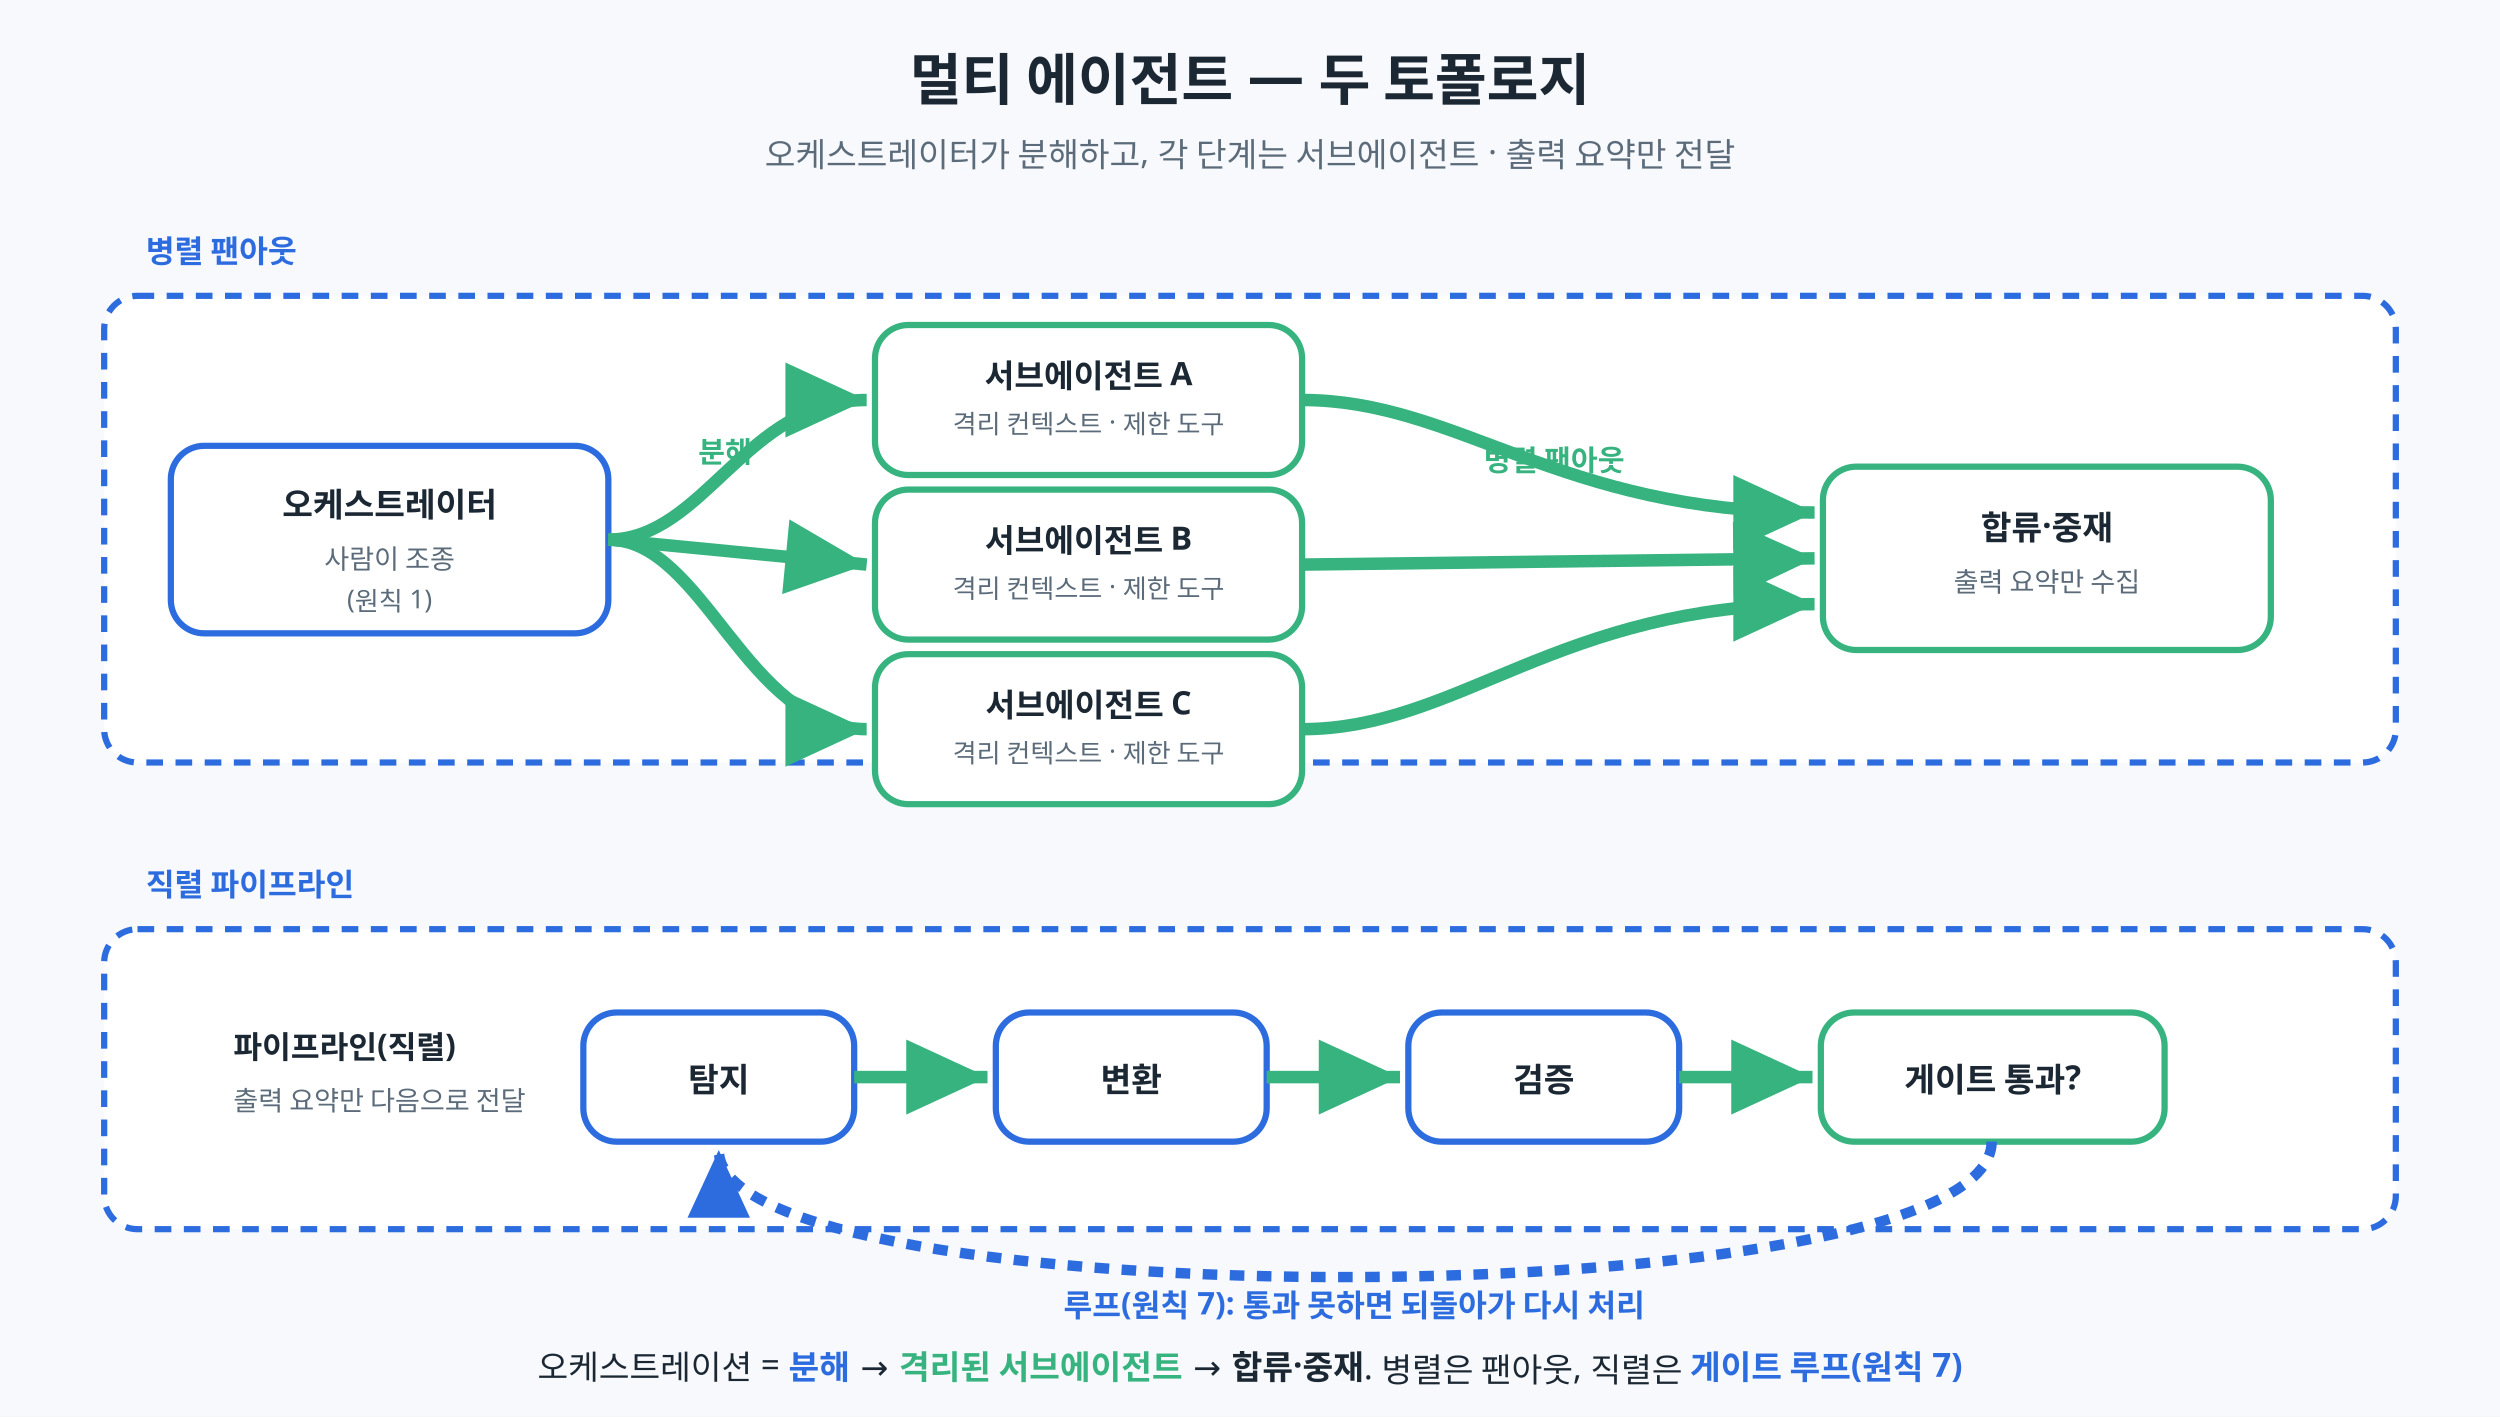
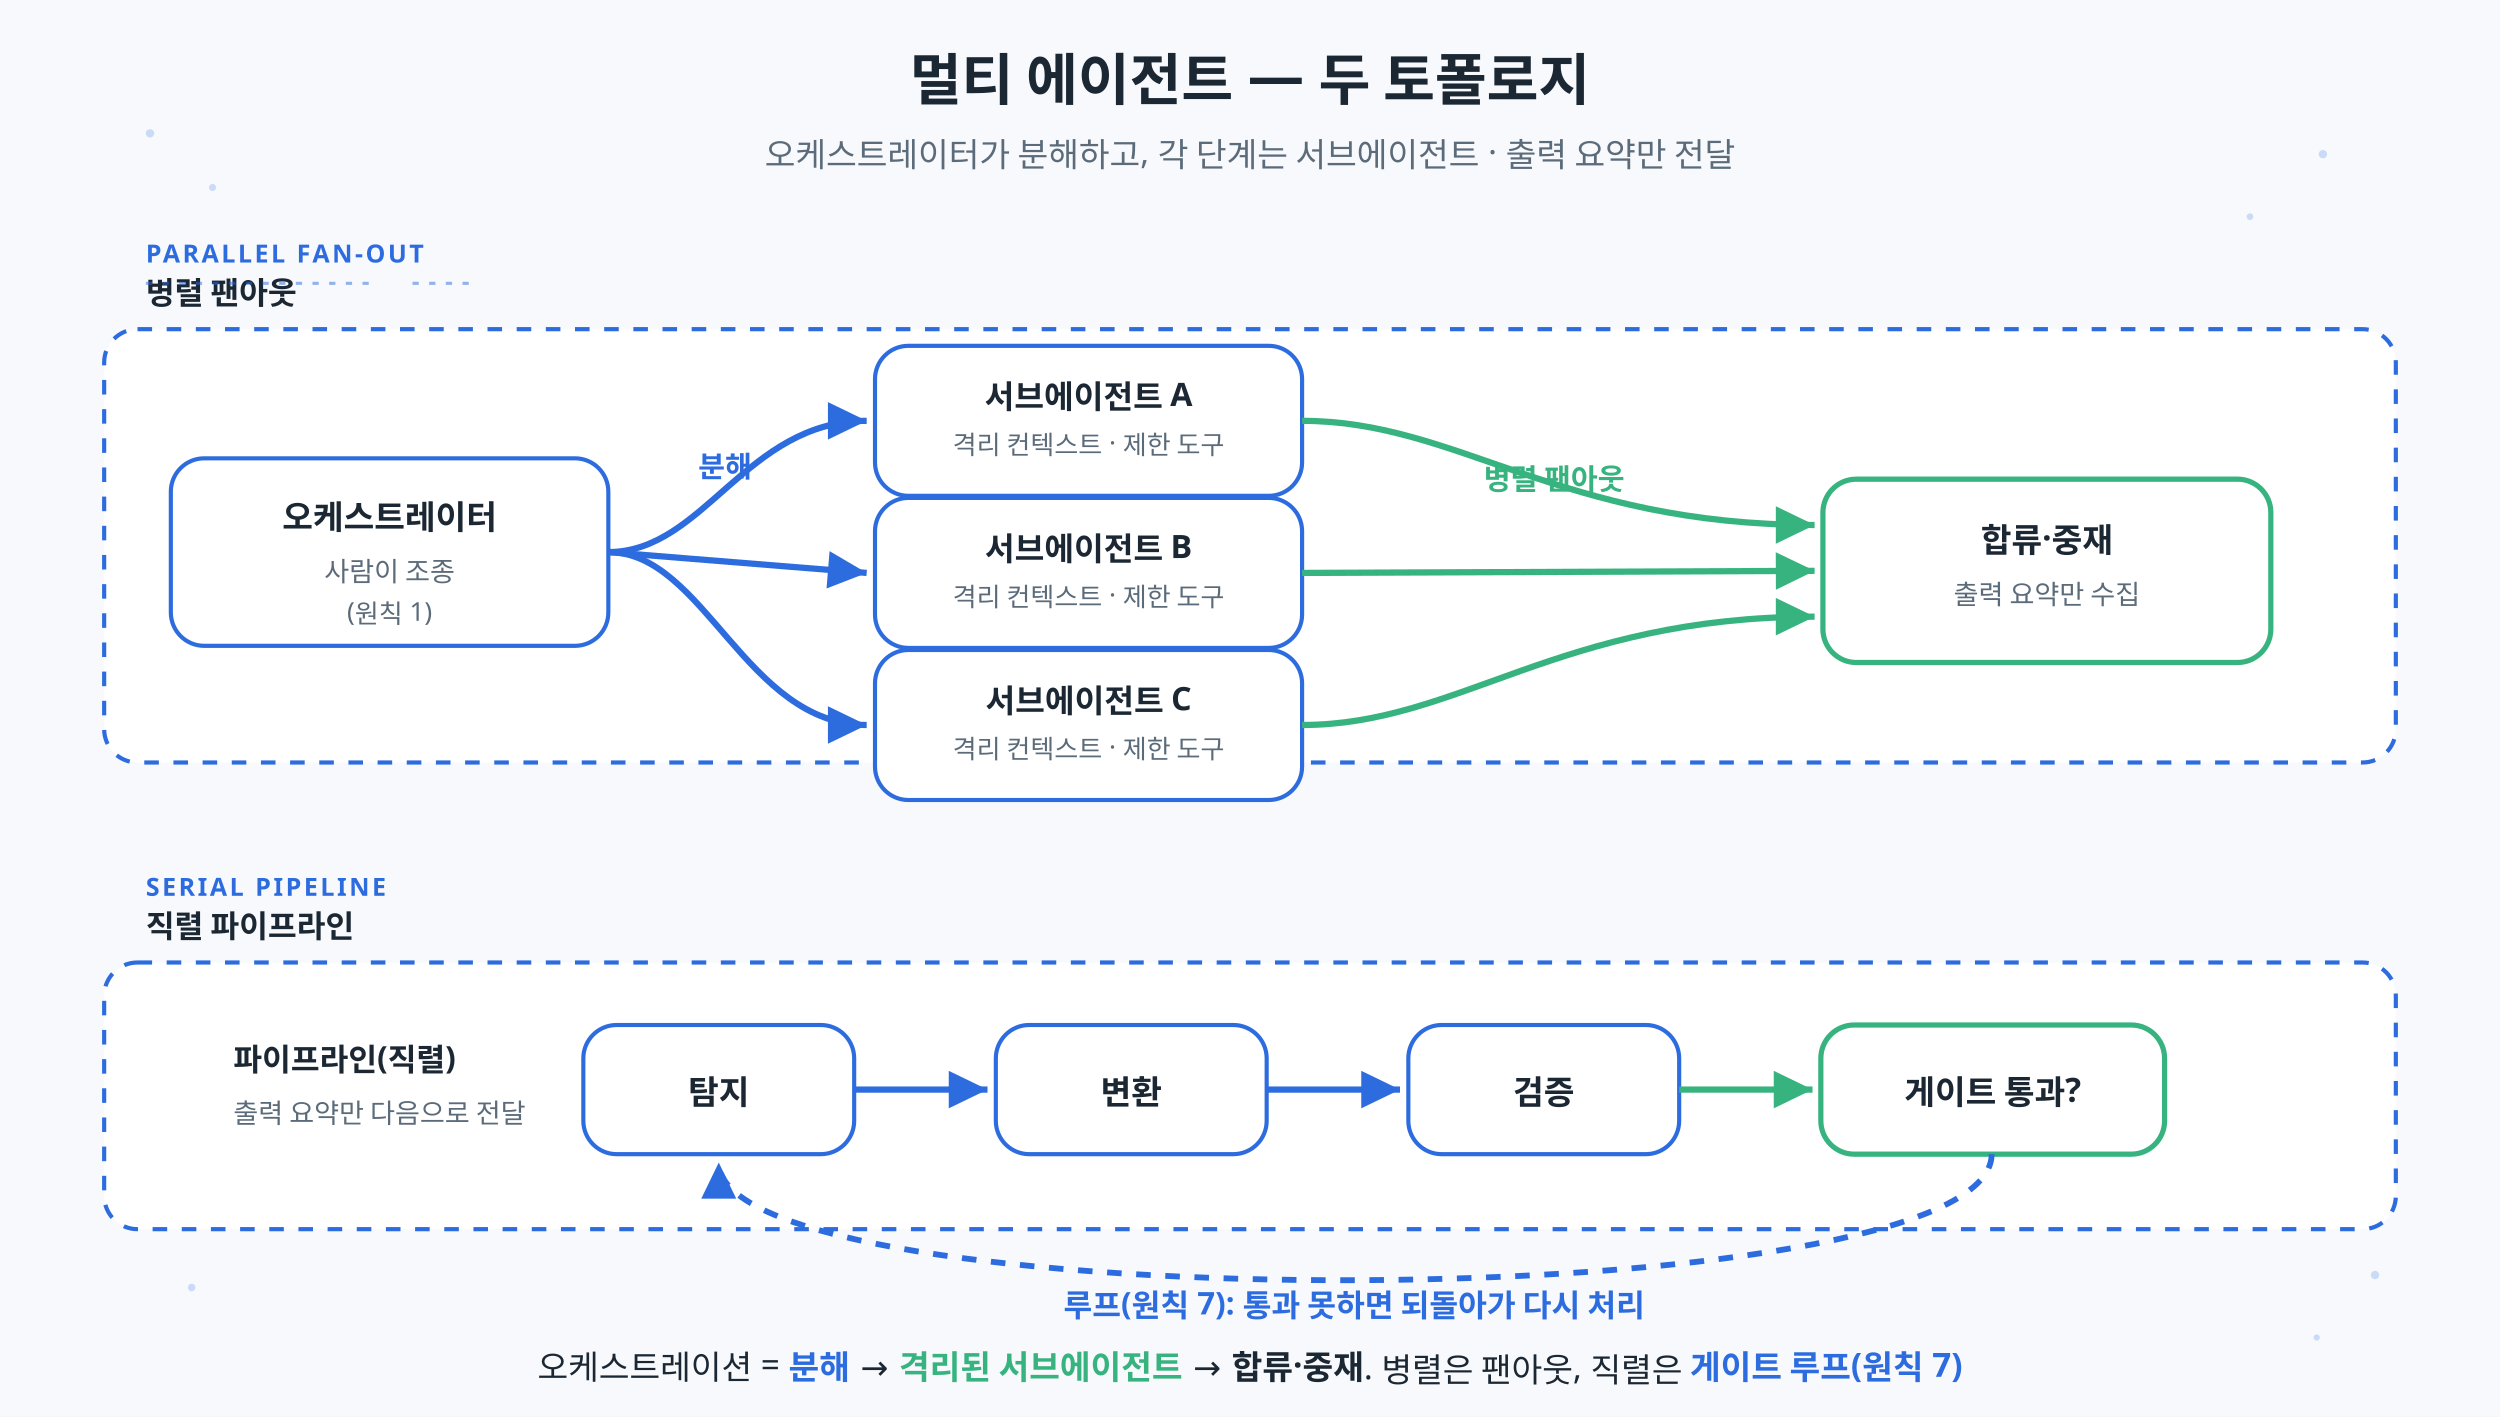
<svg xmlns="http://www.w3.org/2000/svg" viewBox="0 0 1200 680" font-family="Apple SD Gothic Neo, sans-serif">
  <defs>
-     <marker id="ok" markerWidth="9" markerHeight="9" refX="6.5" refY="3" orient="auto" markerUnits="strokeWidth">
-       <path d="M0,0 L6.5,3 L0,6 Z" fill="#36B37E" />
+     <marker id="arrowBlue" markerWidth="8" markerHeight="8" refX="6.2" refY="3" orient="auto" markerUnits="strokeWidth">
+       <path d="M0,0 L6.2,3 L0,6 Z" fill="#2D6CDF" />
    </marker>
-     <marker id="loop" markerWidth="9" markerHeight="9" refX="6.5" refY="3" orient="auto" markerUnits="strokeWidth">
-       <path d="M0,0 L6.5,3 L0,6 Z" fill="#2D6CDF" />
-     </marker>
-     <marker id="esc" markerWidth="9" markerHeight="9" refX="6.5" refY="3" orient="auto" markerUnits="strokeWidth">
-       <path d="M0,0 L6.5,3 L0,6 Z" fill="#5B6B7A" />
+     <marker id="arrowGreen" markerWidth="8" markerHeight="8" refX="6.2" refY="3" orient="auto" markerUnits="strokeWidth">
+       <path d="M0,0 L6.2,3 L0,6 Z" fill="#36B37E" />
    </marker>
  </defs>
  <rect x="0" y="0" width="1200" height="680" fill="#F7F9FC" />
+   <g opacity="0.22" fill="#2D6CDF">
+     <circle cx="72" cy="64" r="2" />
+     <circle cx="102" cy="90" r="1.7" />
+     <circle cx="1115" cy="74" r="2" />
+     <circle cx="1080" cy="104" r="1.6" />
+     <circle cx="92" cy="618" r="1.8" />
+     <circle cx="1140" cy="612" r="2" />
+     <circle cx="1112" cy="642" r="1.5" />
+   </g>
  <text x="600" y="48" text-anchor="middle" font-size="27" font-weight="700" fill="#1B2733">멀티 에이전트 — 두 토폴로지</text>
  <text x="600" y="80" text-anchor="middle" font-size="16" fill="#5B6B7A">오케스트레이터가 분해하고, 각 단계는 서브에이전트 · 출력 요약만 전달</text>
-   <text x="70" y="126" font-size="15" font-weight="700" fill="#2D6CDF">병렬 팬아웃</text>
-   <rect x="50" y="142" width="1100" height="224" rx="16" fill="#FFFFFF" stroke="#2D6CDF" stroke-width="3" stroke-dasharray="8 6" />
-   <rect x="82" y="214" width="210" height="90" rx="16" fill="#FFFFFF" stroke="#2D6CDF" stroke-width="3" />
-   <text x="187" y="248" text-anchor="middle" font-size="16" font-weight="700" fill="#1B2733">오케스트레이터</text>
-   <text x="187" y="273" text-anchor="middle" font-size="13" fill="#5B6B7A">사람이 조종</text>
-   <text x="187" y="292" text-anchor="middle" font-size="12.5" fill="#5B6B7A">(원칙 1)</text>
-   <rect x="420" y="156" width="205" height="72" rx="16" fill="#FFFFFF" stroke="#36B37E" stroke-width="3" />
-   <text x="522.5" y="186" text-anchor="middle" font-size="15.5" font-weight="700" fill="#1B2733">서브에이전트 A</text>
-   <text x="522.5" y="208" text-anchor="middle" font-size="12.5" fill="#5B6B7A">격리 컨텍스트 · 제한 도구</text>
-   <rect x="420" y="235" width="205" height="72" rx="16" fill="#FFFFFF" stroke="#36B37E" stroke-width="3" />
-   <text x="522.5" y="265" text-anchor="middle" font-size="15.5" font-weight="700" fill="#1B2733">서브에이전트 B</text>
-   <text x="522.5" y="287" text-anchor="middle" font-size="12.5" fill="#5B6B7A">격리 컨텍스트 · 제한 도구</text>
-   <rect x="420" y="314" width="205" height="72" rx="16" fill="#FFFFFF" stroke="#36B37E" stroke-width="3" />
-   <text x="522.5" y="344" text-anchor="middle" font-size="15.5" font-weight="700" fill="#1B2733">서브에이전트 C</text>
-   <text x="522.5" y="366" text-anchor="middle" font-size="12.5" fill="#5B6B7A">격리 컨텍스트 · 제한 도구</text>
-   <rect x="875" y="224" width="215" height="88" rx="16" fill="#FFFFFF" stroke="#36B37E" stroke-width="3" />
-   <text x="982.5" y="259" text-anchor="middle" font-size="16" font-weight="700" fill="#1B2733">합류·중재</text>
-   <text x="982.5" y="284" text-anchor="middle" font-size="13" fill="#5B6B7A">출력 요약만 수집</text>
-   <path d="M 292 259 C 338 259, 358 192, 416 192" fill="none" stroke="#36B37E" stroke-width="6" marker-end="url(#ok)" />
-   <line x1="292" y1="259" x2="416" y2="271" stroke="#36B37E" stroke-width="6" marker-end="url(#ok)" />
-   <path d="M 292 259 C 338 259, 358 350, 416 350" fill="none" stroke="#36B37E" stroke-width="6" marker-end="url(#ok)" />
-   <text x="348" y="222" text-anchor="middle" font-size="14" font-weight="700" fill="#36B37E">분해</text>
-   <path d="M 625 192 C 700 192, 748 246, 871 246" fill="none" stroke="#36B37E" stroke-width="6" marker-end="url(#ok)" />
-   <line x1="625" y1="271" x2="871" y2="268" stroke="#36B37E" stroke-width="6" marker-end="url(#ok)" />
-   <path d="M 625 350 C 700 350, 748 290, 871 290" fill="none" stroke="#36B37E" stroke-width="6" marker-end="url(#ok)" />
-   <text x="746" y="226" text-anchor="middle" font-size="14" font-weight="700" fill="#36B37E">병렬 팬아웃</text>
-   <text x="70" y="430" font-size="15" font-weight="700" fill="#2D6CDF">직렬 파이프라인</text>
-   <rect x="50" y="446" width="1100" height="144" rx="16" fill="#FFFFFF" stroke="#2D6CDF" stroke-width="3" stroke-dasharray="8 6" />
-   <text x="112" y="508" font-size="15" font-weight="700" fill="#1B2733">파이프라인(직렬)</text>
-   <text x="112" y="533" font-size="13" fill="#5B6B7A">출력 요약만 다음으로 전달</text>
-   <rect x="280" y="486" width="130" height="62" rx="16" fill="#FFFFFF" stroke="#2D6CDF" stroke-width="3" />
-   <text x="345" y="524" text-anchor="middle" font-size="16" font-weight="700" fill="#1B2733">탐지</text>
-   <rect x="478" y="486" width="130" height="62" rx="16" fill="#FFFFFF" stroke="#2D6CDF" stroke-width="3" />
-   <text x="543" y="524" text-anchor="middle" font-size="16" font-weight="700" fill="#1B2733">변환</text>
-   <rect x="676" y="486" width="130" height="62" rx="16" fill="#FFFFFF" stroke="#2D6CDF" stroke-width="3" />
-   <text x="741" y="524" text-anchor="middle" font-size="16" font-weight="700" fill="#1B2733">검증</text>
-   <rect x="874" y="486" width="165" height="62" rx="16" fill="#FFFFFF" stroke="#36B37E" stroke-width="3" />
-   <text x="956.5" y="524" text-anchor="middle" font-size="16" font-weight="700" fill="#1B2733">게이트 통과?</text>
-   <line x1="410" y1="517" x2="474" y2="517" stroke="#36B37E" stroke-width="6" marker-end="url(#ok)" />
-   <line x1="608" y1="517" x2="672" y2="517" stroke="#36B37E" stroke-width="6" marker-end="url(#ok)" />
-   <line x1="806" y1="517" x2="870" y2="517" stroke="#36B37E" stroke-width="6" marker-end="url(#ok)" />
-   <path d="M 956 548 C 956 634, 345 634, 345 552" fill="none" stroke="#2D6CDF" stroke-width="5" stroke-dasharray="7 6" marker-end="url(#loop)" />
+   <text x="70" y="126" font-size="12" font-weight="700" letter-spacing="1.2" fill="#2D6CDF">PARALLEL FAN-OUT</text>
+   <text x="70" y="146" font-size="15" font-weight="700" fill="#1B2733">병렬 팬아웃</text>
+   <rect x="50" y="158" width="1100" height="208" rx="16" fill="#FFFFFF" stroke="#2D6CDF" stroke-width="2" stroke-dasharray="7 7" />
+   <rect x="82" y="220" width="210" height="90" rx="16" fill="#FFFFFF" stroke="#2D6CDF" stroke-width="2" />
+   <text x="187" y="254" text-anchor="middle" font-size="16" font-weight="700" fill="#1B2733">오케스트레이터</text>
+   <text x="187" y="279" text-anchor="middle" font-size="13" fill="#5B6B7A">사람이 조종</text>
+   <text x="187" y="298" text-anchor="middle" font-size="12.5" fill="#5B6B7A">(원칙 1)</text>
+   <rect x="420" y="166" width="205" height="72" rx="16" fill="#FFFFFF" stroke="#2D6CDF" stroke-width="2" />
+   <text x="522.5" y="196" text-anchor="middle" font-size="15.5" font-weight="700" fill="#1B2733">서브에이전트 A</text>
+   <text x="522.5" y="218" text-anchor="middle" font-size="12.5" fill="#5B6B7A">격리 컨텍스트 · 제한 도구</text>
+   <rect x="420" y="239" width="205" height="72" rx="16" fill="#FFFFFF" stroke="#2D6CDF" stroke-width="2" />
+   <text x="522.5" y="269" text-anchor="middle" font-size="15.5" font-weight="700" fill="#1B2733">서브에이전트 B</text>
+   <text x="522.5" y="291" text-anchor="middle" font-size="12.5" fill="#5B6B7A">격리 컨텍스트 · 제한 도구</text>
+   <rect x="420" y="312" width="205" height="72" rx="16" fill="#FFFFFF" stroke="#2D6CDF" stroke-width="2" />
+   <text x="522.5" y="342" text-anchor="middle" font-size="15.5" font-weight="700" fill="#1B2733">서브에이전트 C</text>
+   <text x="522.5" y="364" text-anchor="middle" font-size="12.5" fill="#5B6B7A">격리 컨텍스트 · 제한 도구</text>
+   <rect x="875" y="230" width="215" height="88" rx="16" fill="#FFFFFF" stroke="#36B37E" stroke-width="2.5" />
+   <text x="982.5" y="265" text-anchor="middle" font-size="16" font-weight="700" fill="#1B2733">합류·중재</text>
+   <text x="982.5" y="290" text-anchor="middle" font-size="13" fill="#5B6B7A">출력 요약만 수집</text>
+   <path d="M 292 265 C 338 265, 358 202, 416 202" fill="none" stroke="#2D6CDF" stroke-width="3" marker-end="url(#arrowBlue)" />
+   <line x1="292" y1="265" x2="416" y2="275" stroke="#2D6CDF" stroke-width="3" marker-end="url(#arrowBlue)" />
+   <path d="M 292 265 C 338 265, 358 348, 416 348" fill="none" stroke="#2D6CDF" stroke-width="3" marker-end="url(#arrowBlue)" />
+   <text x="348" y="229" text-anchor="middle" font-size="14" font-weight="700" fill="#2D6CDF">분해</text>
+   <path d="M 625 202 C 700 202, 748 252, 871 252" fill="none" stroke="#36B37E" stroke-width="3" marker-end="url(#arrowGreen)" />
+   <line x1="625" y1="275" x2="871" y2="274" stroke="#36B37E" stroke-width="3" marker-end="url(#arrowGreen)" />
+   <path d="M 625 348 C 700 348, 748 296, 871 296" fill="none" stroke="#36B37E" stroke-width="3" marker-end="url(#arrowGreen)" />
+   <text x="746" y="235" text-anchor="middle" font-size="14" font-weight="700" fill="#36B37E">병렬 팬아웃</text>
+   <g stroke="#2D6CDF" stroke-width="1.5" stroke-dasharray="3 5" opacity="0.5">
+     <line x1="70" y1="136" x2="182" y2="136" />
+     <line x1="198" y1="136" x2="230" y2="136" />
+   </g>
+   <text x="70" y="430" font-size="12" font-weight="700" letter-spacing="1.2" fill="#2D6CDF">SERIAL PIPELINE</text>
+   <text x="70" y="450" font-size="15" font-weight="700" fill="#1B2733">직렬 파이프라인</text>
+   <rect x="50" y="462" width="1100" height="128" rx="16" fill="#FFFFFF" stroke="#2D6CDF" stroke-width="2" stroke-dasharray="7 7" />
+   <text x="112" y="514" font-size="15" font-weight="700" fill="#1B2733">파이프라인(직렬)</text>
+   <text x="112" y="539" font-size="13" fill="#5B6B7A">출력 요약만 다음으로 전달</text>
+   <rect x="280" y="492" width="130" height="62" rx="16" fill="#FFFFFF" stroke="#2D6CDF" stroke-width="2" />
+   <text x="345" y="530" text-anchor="middle" font-size="16" font-weight="700" fill="#1B2733">탐지</text>
+   <rect x="478" y="492" width="130" height="62" rx="16" fill="#FFFFFF" stroke="#2D6CDF" stroke-width="2" />
+   <text x="543" y="530" text-anchor="middle" font-size="16" font-weight="700" fill="#1B2733">변환</text>
+   <rect x="676" y="492" width="130" height="62" rx="16" fill="#FFFFFF" stroke="#2D6CDF" stroke-width="2" />
+   <text x="741" y="530" text-anchor="middle" font-size="16" font-weight="700" fill="#1B2733">검증</text>
+   <rect x="874" y="492" width="165" height="62" rx="16" fill="#FFFFFF" stroke="#36B37E" stroke-width="2.5" />
+   <text x="956.5" y="530" text-anchor="middle" font-size="16" font-weight="700" fill="#1B2733">게이트 통과?</text>
+   <line x1="410" y1="523" x2="474" y2="523" stroke="#2D6CDF" stroke-width="3" marker-end="url(#arrowBlue)" />
+   <line x1="608" y1="523" x2="672" y2="523" stroke="#2D6CDF" stroke-width="3" marker-end="url(#arrowBlue)" />
+   <line x1="806" y1="523" x2="870" y2="523" stroke="#36B37E" stroke-width="3" marker-end="url(#arrowGreen)" />
+   <path d="M 956 554 C 956 634, 345 634, 345 558" fill="none" stroke="#2D6CDF" stroke-width="2.8" stroke-dasharray="7 7" marker-end="url(#arrowBlue)" />
  <text x="650" y="632" text-anchor="middle" font-size="15" font-weight="700" fill="#2D6CDF">루프(원칙 7): 통과 못하면 되돌아가 다시 처리</text>
  <text x="600" y="662" text-anchor="middle" font-size="16" fill="#1B2733">오케스트레이션 = <tspan font-weight="700" fill="#2D6CDF">분해</tspan> → <tspan font-weight="700" fill="#36B37E">격리된 서브에이전트</tspan> → <tspan font-weight="700" fill="#1B2733">합류·중재</tspan>. 병렬은 팬아웃, 직렬은 <tspan font-weight="700" fill="#2D6CDF">게이트 루프(원칙 7)</tspan>
  </text>
</svg>
